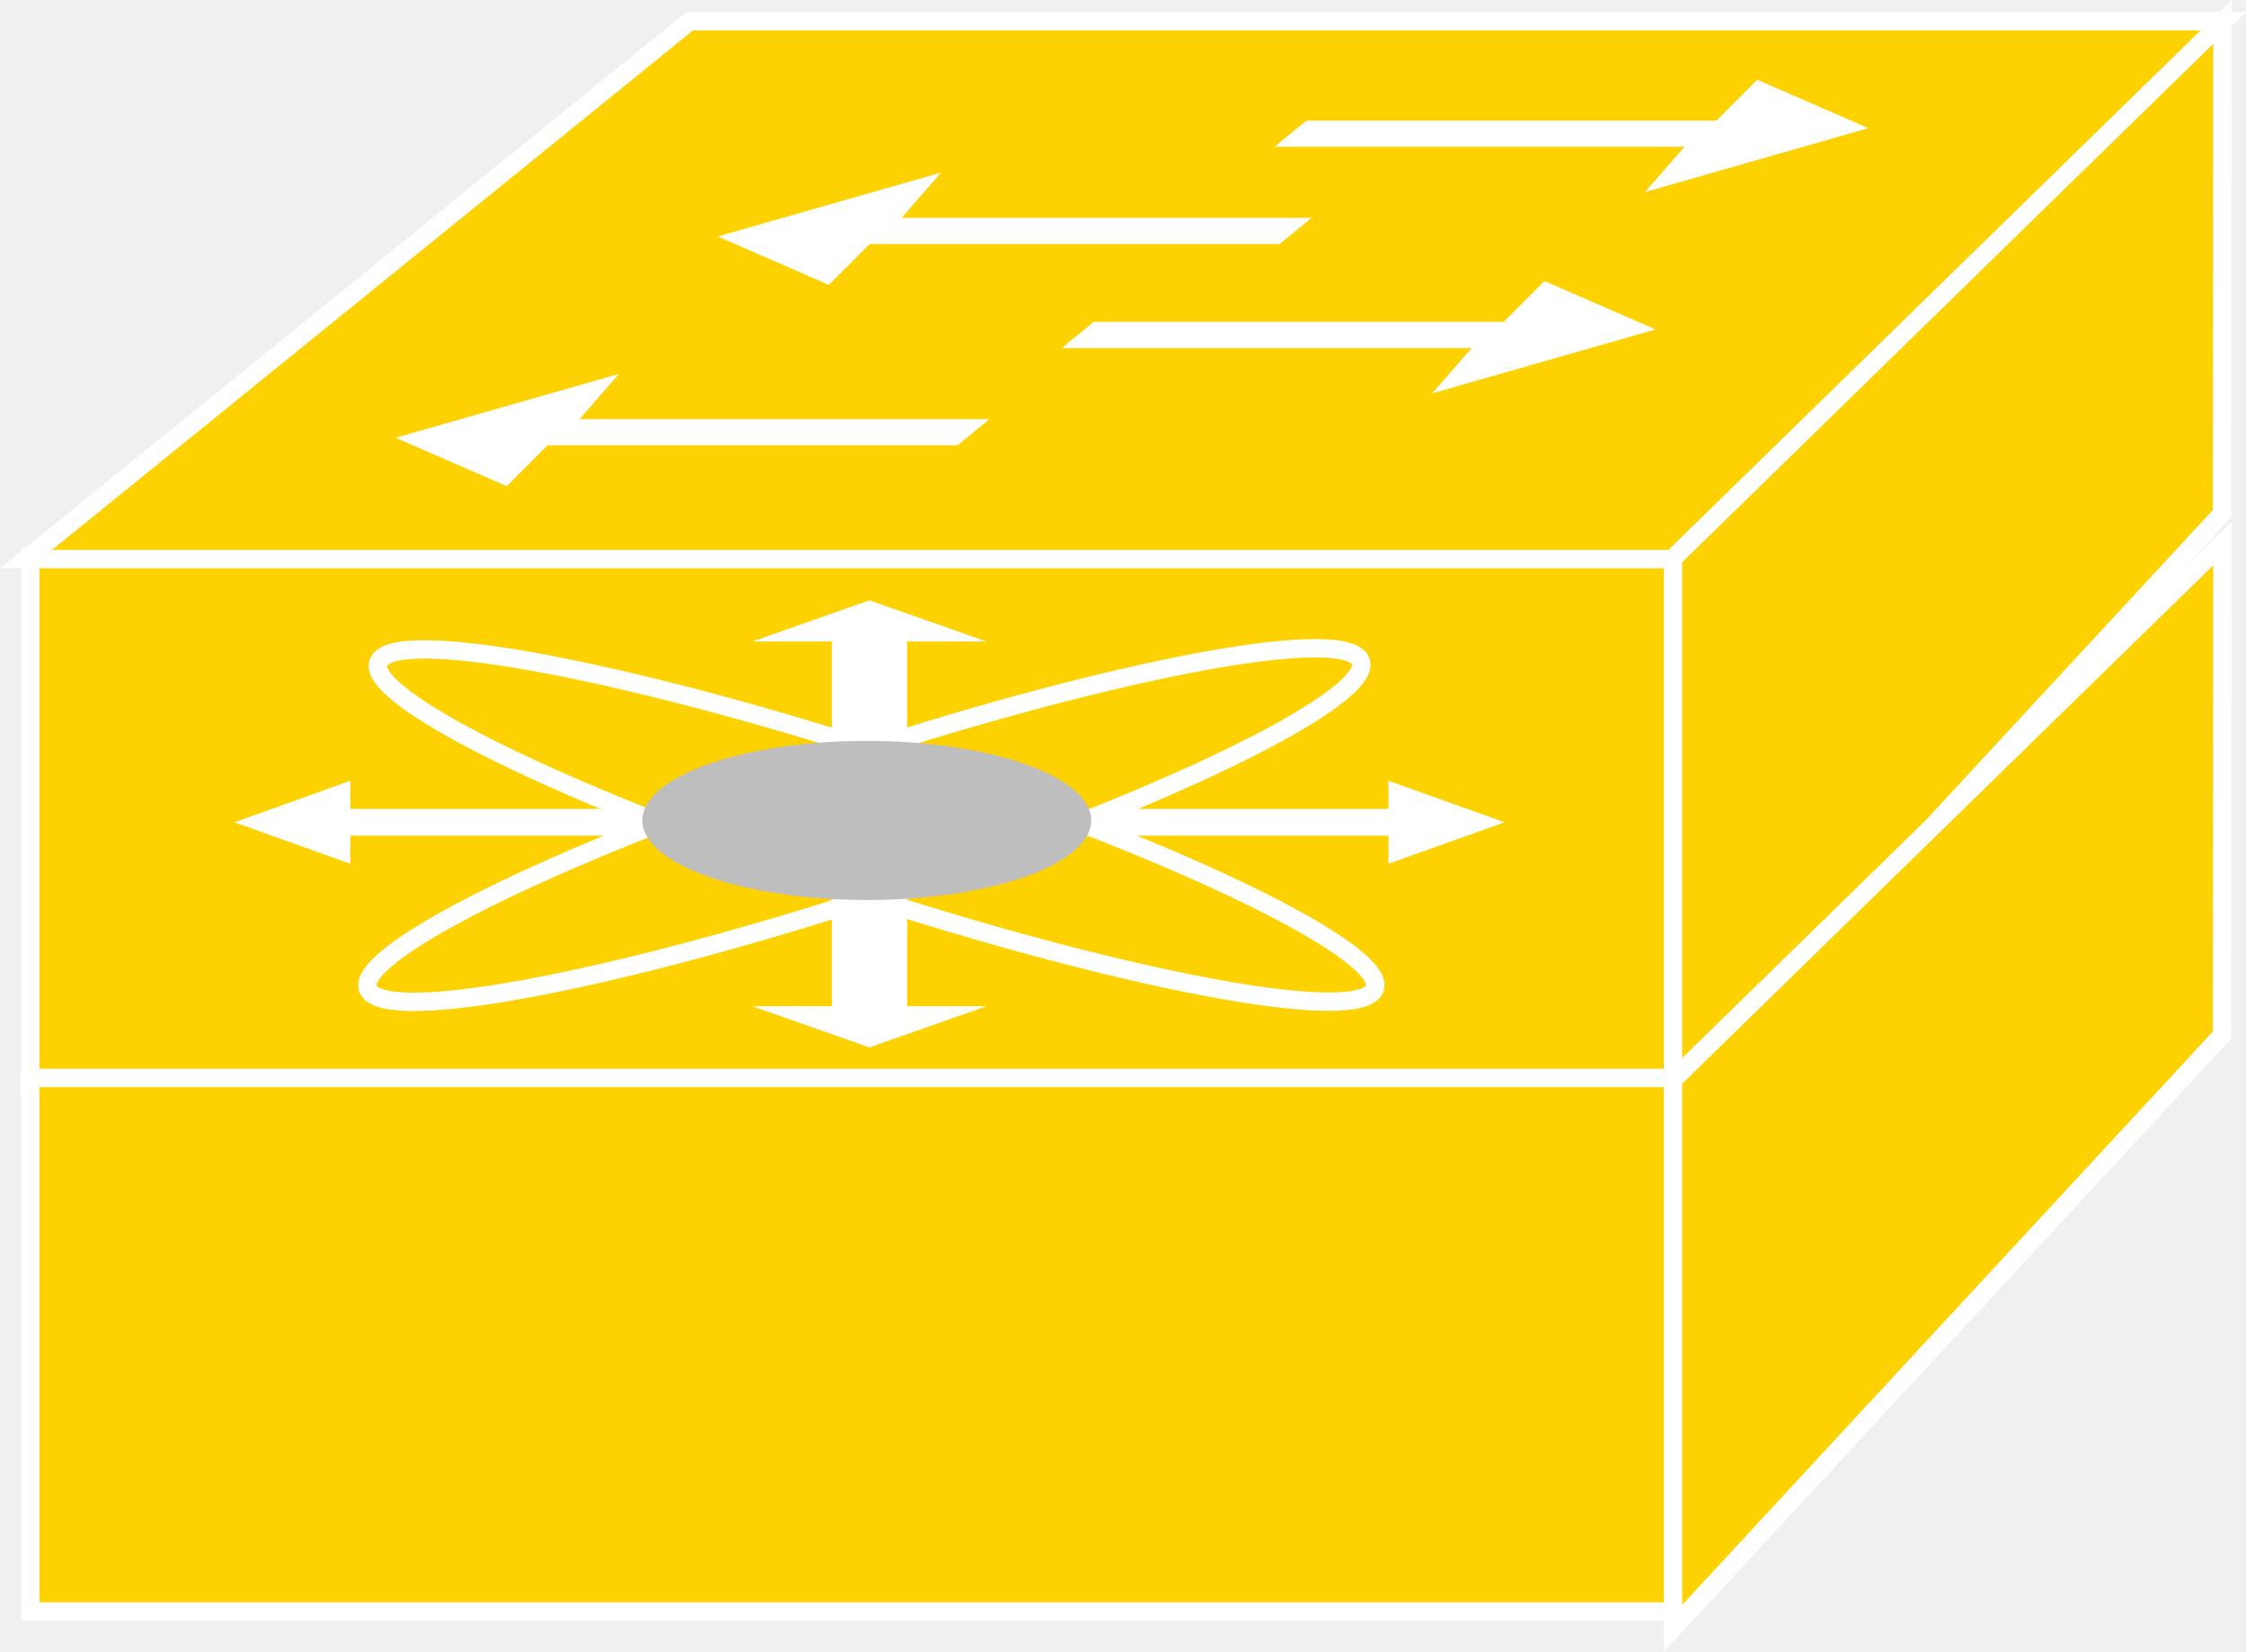
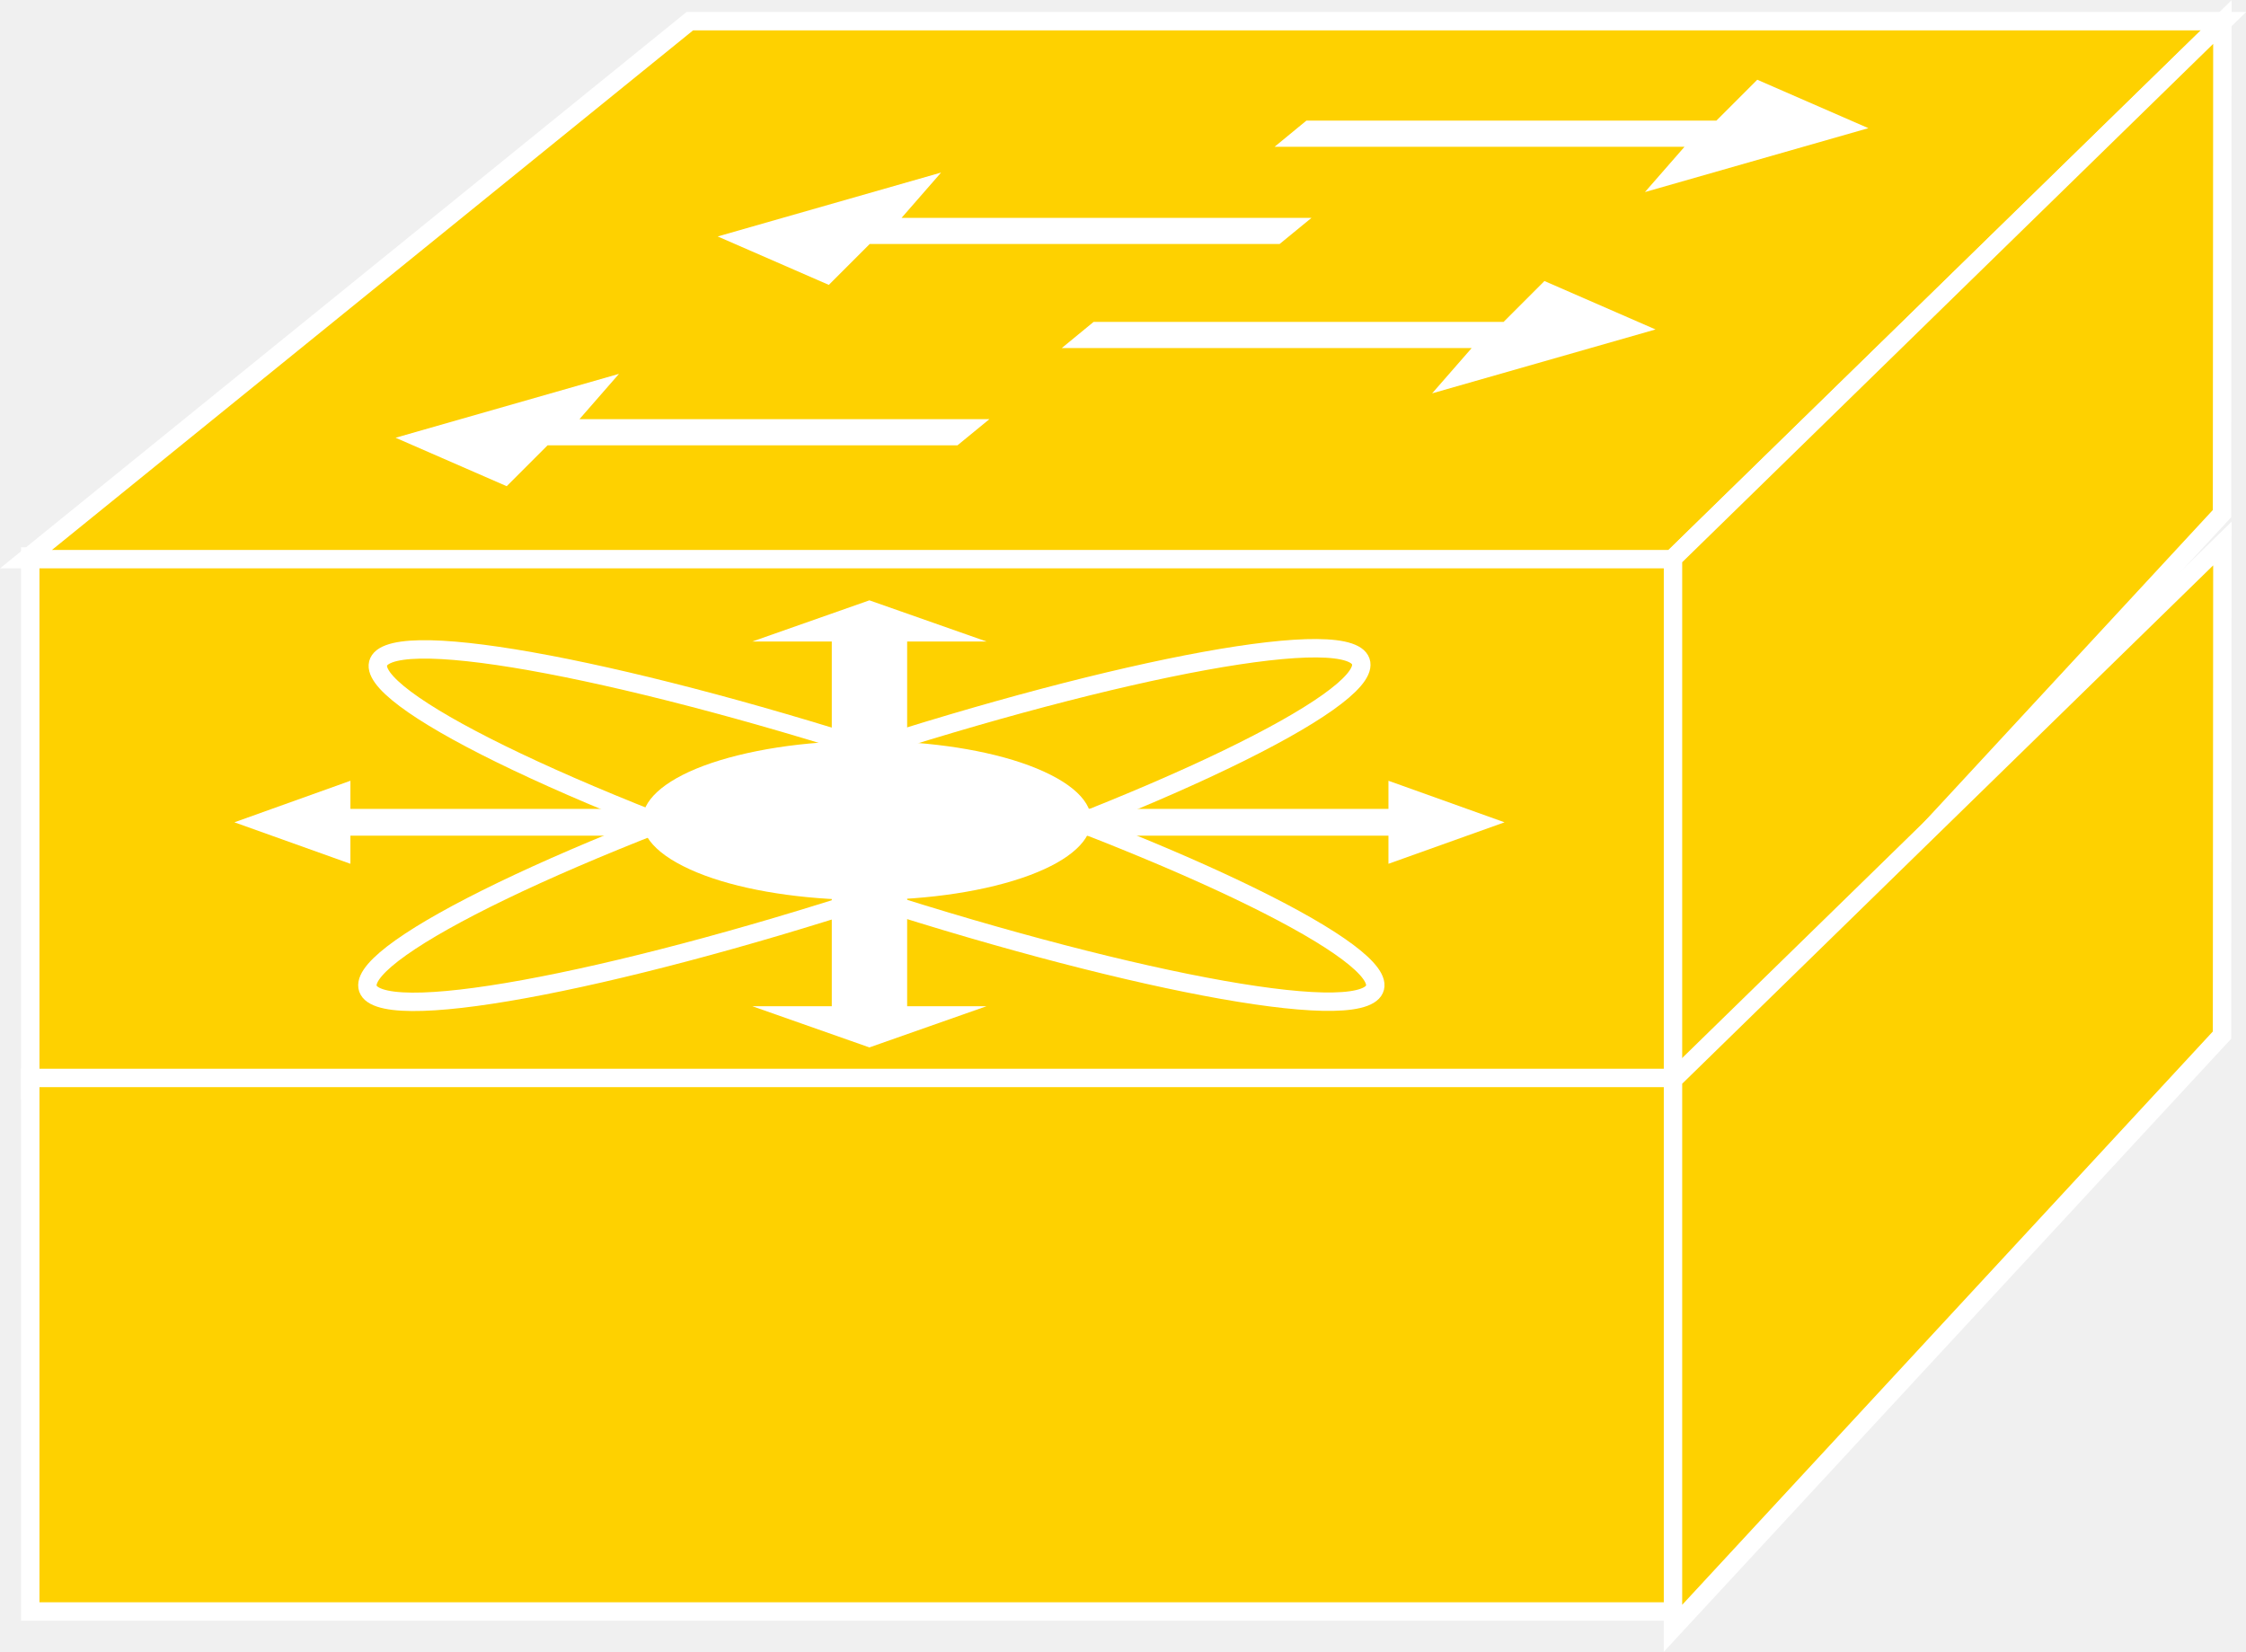
<svg xmlns="http://www.w3.org/2000/svg" viewBox="0 0 65.08 47.867" height="47.867" width="65.08" xml:space="preserve" id="svg2" version="1.1">
  <defs id="defs6" />
  <g transform="matrix(1.333333,0,0,-1.333333,0,47.86667)" id="g10">
    <g transform="scale(0.1)" id="g12">
      <path id="path14" style="fill:#FED100;fill-opacity:1;fill-rule:nonzero;stroke:none" d="m 6.574,122.102 h 357.195 V 238.059 H 6.574 Z" />
      <path id="path16" style="fill:none;stroke:#FFFFFF;stroke-width:4;stroke-linecap:butt;stroke-linejoin:miter;stroke-miterlimit:4;stroke-dasharray:none;stroke-opacity:1" d="M 363.77,122.102 V 238.059 H 6.574 V 122.102 Z" />
      <path id="path18" style="fill:#FED100;fill-opacity:1;fill-rule:nonzero;stroke:none" d="M 5.645,237.473 149.922,354.406 H 483.223 L 363.438,237.473 H 5.645" />
      <path id="path20" style="fill:none;stroke:#FFFFFF;stroke-width:4;stroke-linecap:butt;stroke-linejoin:miter;stroke-miterlimit:4;stroke-dasharray:none;stroke-opacity:1" d="M 5.645,237.473 149.922,354.406 H 483.223 L 363.438,237.473 Z" />
      <path id="path22" style="fill:#FED100;fill-opacity:1;fill-rule:nonzero;stroke:none" d="m 363.574,118.445 119.317,128.926 0.078,106.84 L 363.574,237.648 V 118.445" />
      <path id="path24" style="fill:none;stroke:#FFFFFF;stroke-width:4;stroke-linecap:butt;stroke-linejoin:miter;stroke-miterlimit:4;stroke-dasharray:none;stroke-opacity:1" d="m 363.574,118.445 119.317,128.926 0.078,106.84 -119.395,-116.563 z" />
      <path id="path26" style="fill:#FFFFFF;fill-opacity:1;fill-rule:nonzero;stroke:none" d="m 215.02,267.902 -6.934,-5.683 h -89.082 l -8.887,-8.891 -24.148,10.531 48.551,13.887 -8.59,-9.844 h 89.09" />
      <path id="path28" style="fill:#FFFFFF;fill-opacity:1;fill-rule:nonzero;stroke:none" d="m 285.02,311.652 -6.934,-5.683 h -89.082 l -8.887,-8.887 -24.148,10.527 48.551,13.887 -8.59,-9.844 h 89.09" />
      <path id="path30" style="fill:#FFFFFF;fill-opacity:1;fill-rule:nonzero;stroke:none" d="m 230.742,283.352 6.914,5.683 h 89.102 l 8.879,8.887 24.148,-10.527 -48.555,-13.887 8.594,9.844 h -89.082" />
      <path id="path32" style="fill:#FFFFFF;fill-opacity:1;fill-rule:nonzero;stroke:none" d="m 276.992,327.098 6.914,5.687 h 89.102 l 8.879,8.887 24.148,-10.527 -48.555,-13.887 8.594,9.84 h -89.082" />
      <path id="path34" style="fill:#FED100;fill-opacity:1;fill-rule:nonzero;stroke:none" d="m 6.574,8.762 h 357.195 v 115.957 H 6.574 Z" />
      <path id="path36" style="fill:none;stroke:#FFFFFF;stroke-width:4;stroke-linecap:butt;stroke-linejoin:miter;stroke-miterlimit:4;stroke-dasharray:none;stroke-opacity:1" d="M 363.77,8.762 V 124.719 H 6.574 V 8.762 Z" />
      <path id="path38" style="fill:#FED100;fill-opacity:1;fill-rule:nonzero;stroke:none" d="M 363.574,5.105 482.891,134.031 482.969,240.867 363.574,124.309 V 5.105" />
      <path id="path40" style="fill:none;stroke:#FFFFFF;stroke-width:4;stroke-linecap:butt;stroke-linejoin:miter;stroke-miterlimit:4;stroke-dasharray:none;stroke-opacity:1" d="M 363.574,5.105 482.891,134.031 482.969,240.867 363.574,124.309 Z" />
      <path id="path42" style="fill:#FFFFFF;fill-opacity:1;fill-rule:nonzero;stroke:none" d="M 142.98,183.191 H 76.152 v 6.118 l -25.215,-9.028 25.215,-9.019 v 6.109 H 142.98 v 5.82" />
      <path id="path44" style="fill:#FFFFFF;fill-opacity:1;fill-rule:nonzero;stroke:none" d="m 180.762,163.992 v -23.687 h -17.266 l 25.442,-8.95 25.449,8.95 h -17.246 v 23.687 h -16.379" />
      <path id="path46" style="fill:#FFFFFF;fill-opacity:1;fill-rule:nonzero;stroke:none" d="m 180.762,195.898 v 23.68 h -17.266 l 25.442,8.945 25.449,-8.945 h -17.246 v -23.68 h -16.379" />
      <path id="path48" style="fill:#FFFFFF;fill-opacity:1;fill-rule:nonzero;stroke:none" d="m 234.91,177.371 h 66.828 v -6.109 l 25.227,9.019 -25.227,9.028 v -6.118 H 234.91 v -5.82" />
      <path id="path50" style="fill:none;stroke:#FFFFFF;stroke-width:4;stroke-linecap:butt;stroke-linejoin:miter;stroke-miterlimit:4;stroke-dasharray:none;stroke-opacity:1" d="m 296.453,142.258 c -12.539,-4.707 -70.176,8.203 -128.68,28.816 -58.527,20.614 -95.781,41.121 -83.234,45.821 12.543,4.699 70.18,-8.211 128.691,-28.821 58.516,-20.613 95.762,-41.133 83.223,-45.816 z" />
      <path id="path52" style="fill:none;stroke:#FFFFFF;stroke-width:4;stroke-linecap:butt;stroke-linejoin:miter;stroke-miterlimit:4;stroke-dasharray:none;stroke-opacity:1" d="M 293.125,217.258 C 306.367,212.805 269.949,192.371 211.816,171.633 153.66,150.891 95.801,137.676 82.559,142.117 c -13.242,4.453 23.156,24.887 81.308,45.625 58.137,20.742 115.996,33.946 129.258,29.516 z" />
-       <path id="path54" style="fill:#bfbebe;fill-opacity:1;fill-rule:nonzero;stroke:none" d="m 216.348,166.516 c 22.082,5.488 27.429,16.265 11.98,24.082 -15.457,7.832 -45.855,9.722 -67.937,4.246 -22.071,-5.469 -27.43,-16.258 -11.961,-24.071 15.437,-7.835 45.847,-9.726 67.918,-4.257" />
+       <path id="path54" style="fill:#FFFFFF;fill-opacity:1;fill-rule:nonzero;stroke:none" d="m 216.348,166.516 c 22.082,5.488 27.429,16.265 11.98,24.082 -15.457,7.832 -45.855,9.722 -67.937,4.246 -22.071,-5.469 -27.43,-16.258 -11.961,-24.071 15.437,-7.835 45.847,-9.726 67.918,-4.257" />
    </g>
  </g>
</svg>
